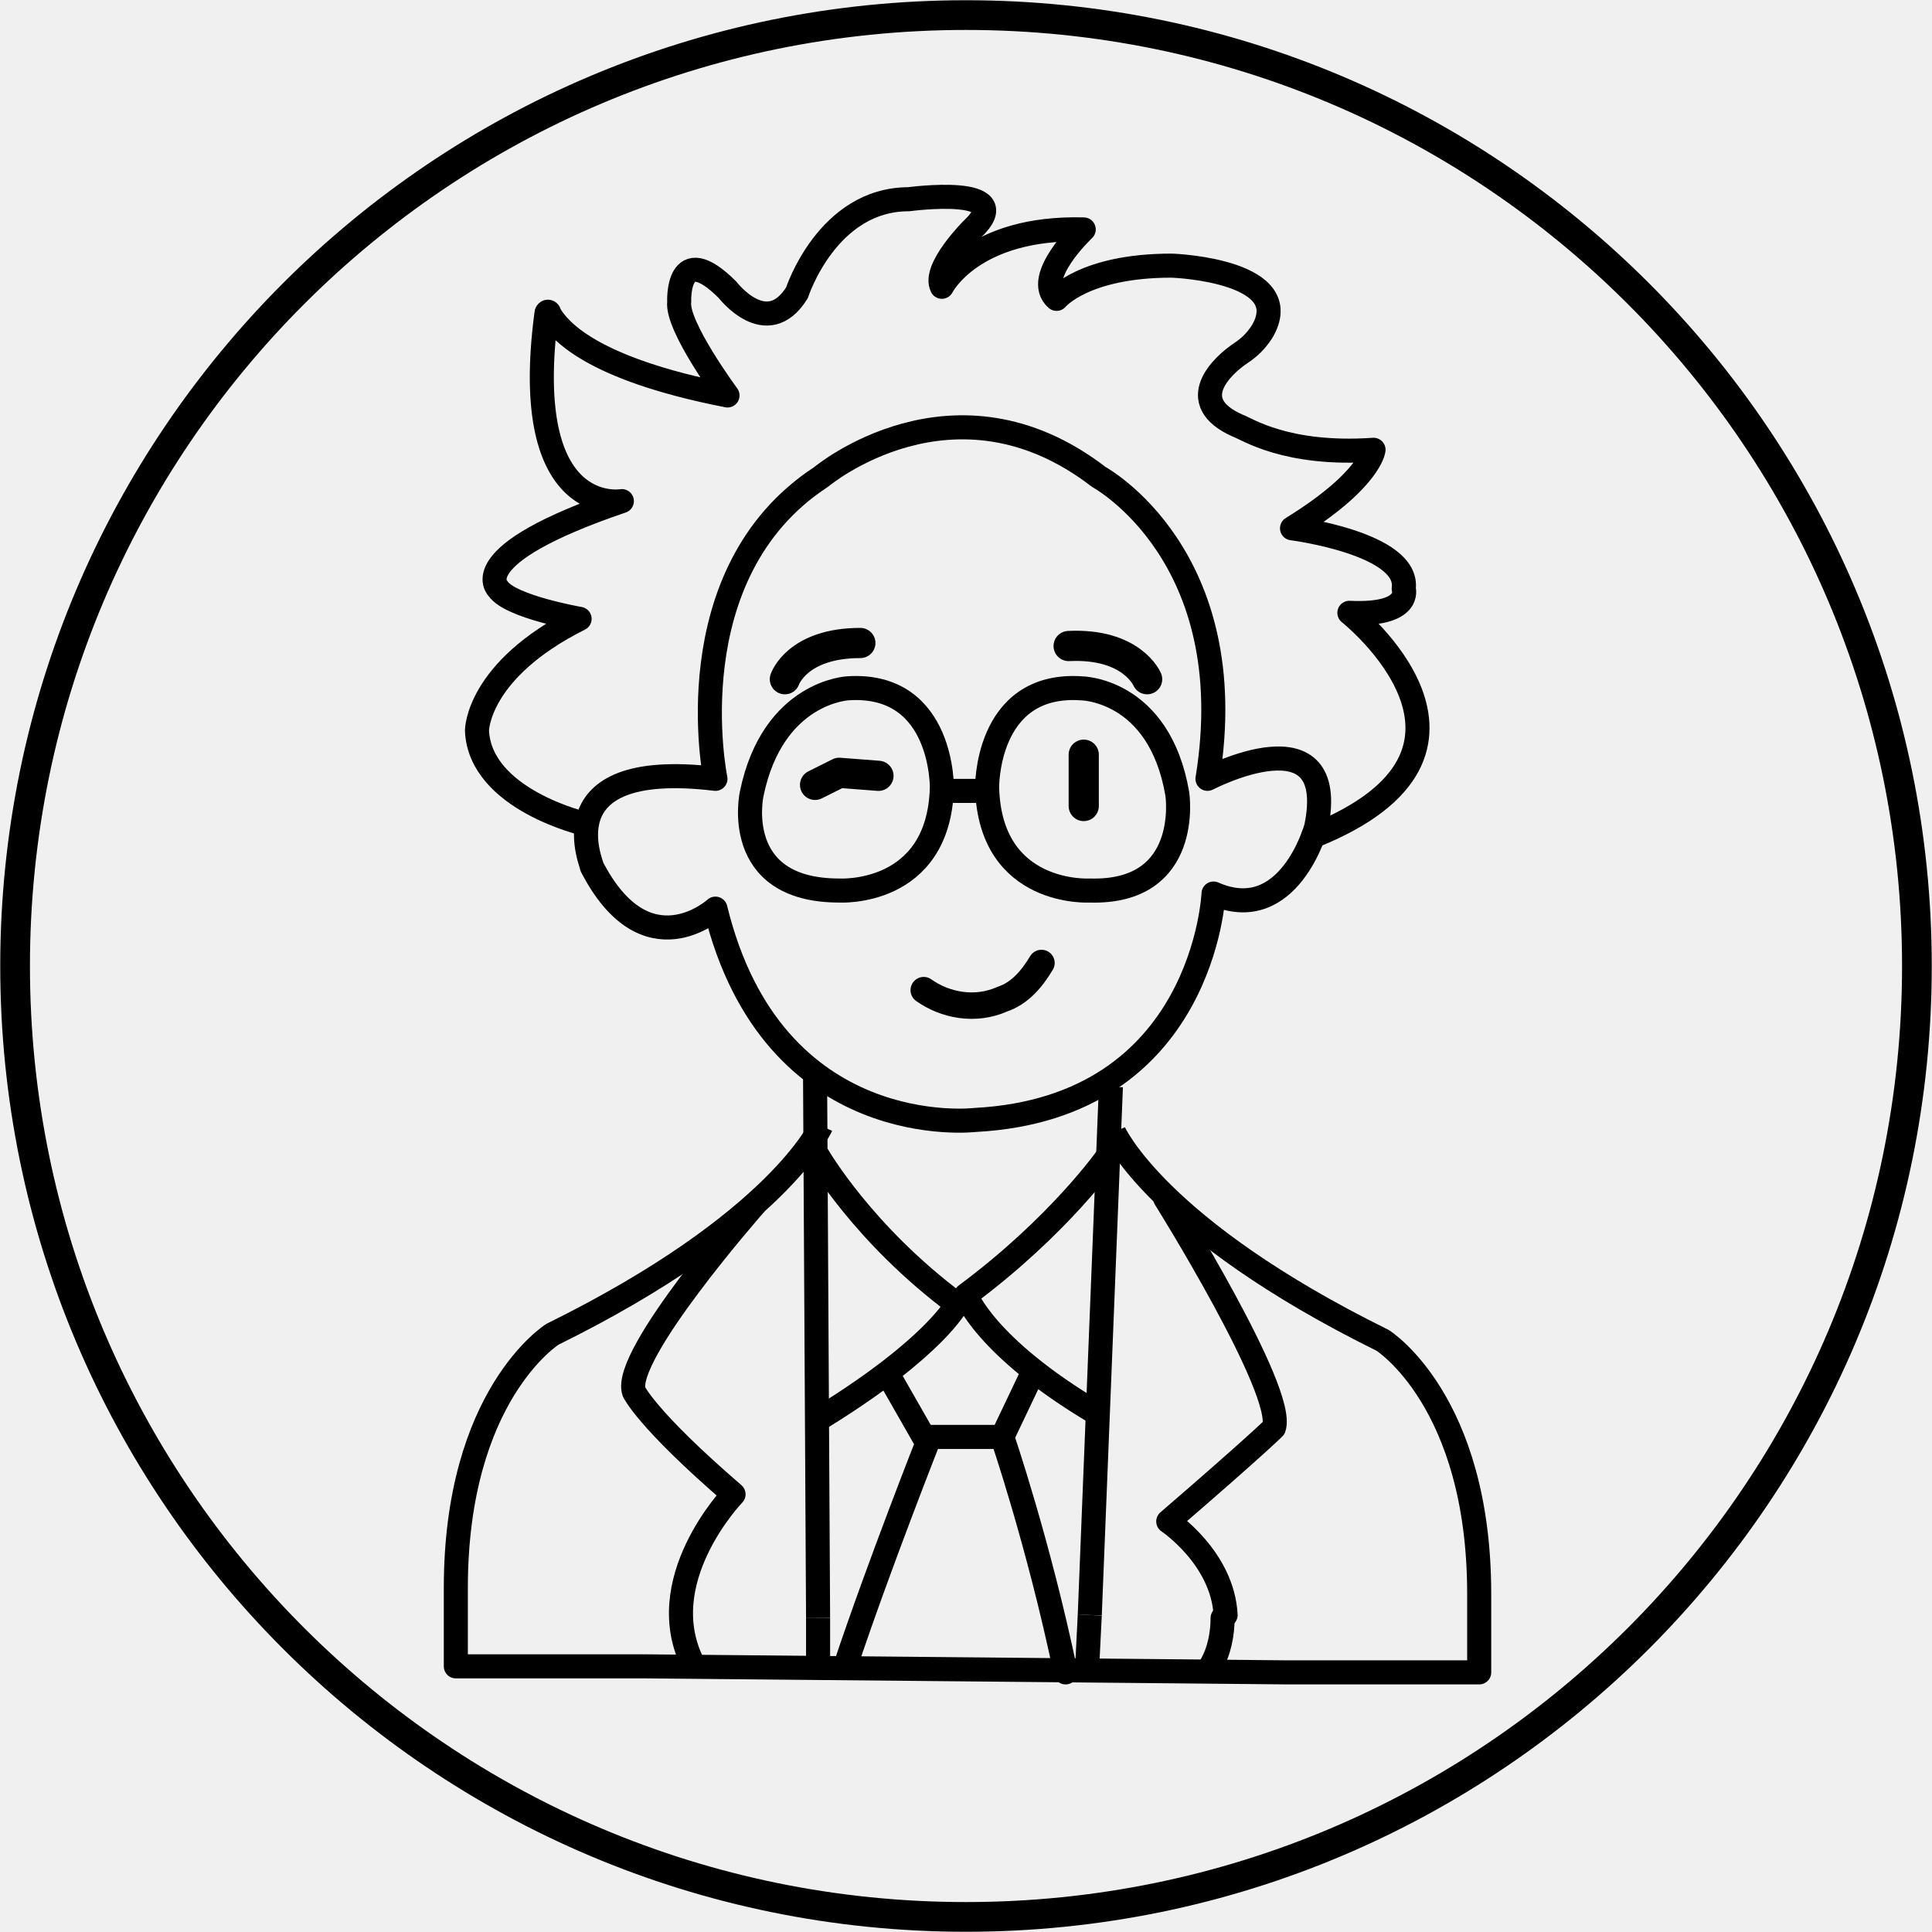
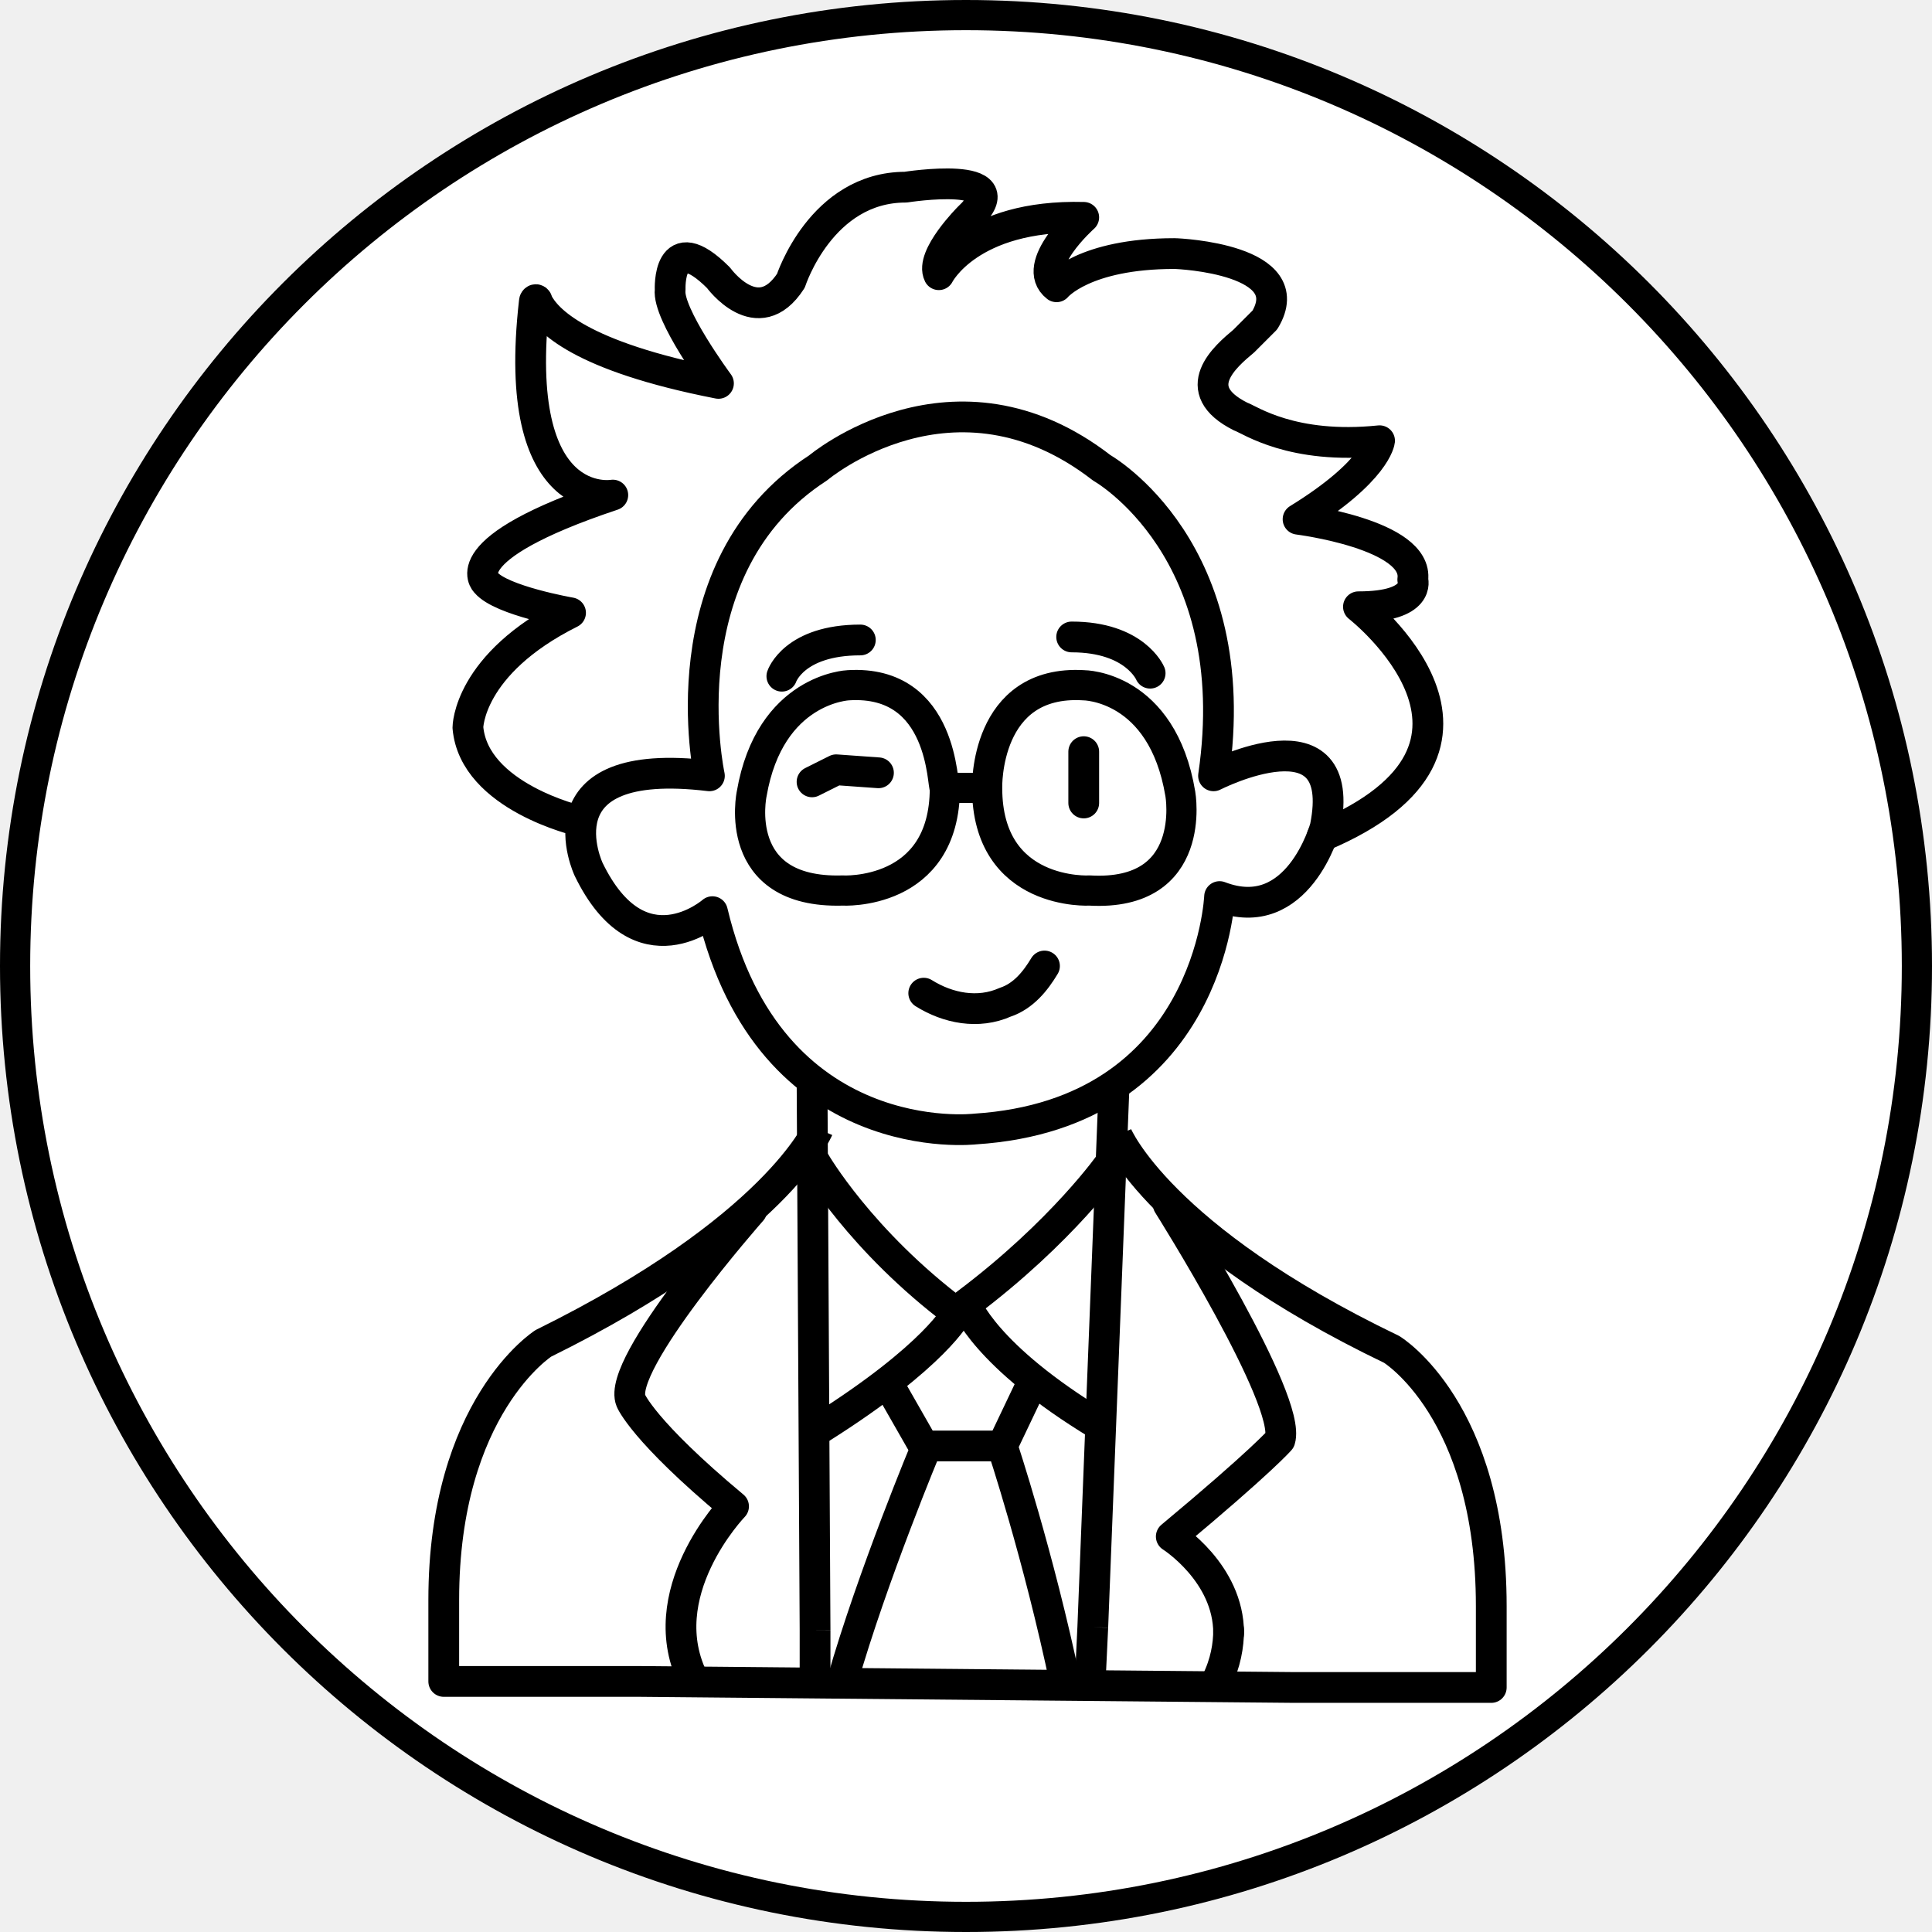
- <svg xmlns="http://www.w3.org/2000/svg" version="1.1" id="Слой_1" x="0px" y="0px" viewBox="0 0 64 64" style="enable-background:new 0 0 64 64;" xml:space="preserve">
-   <style type="text/css">
- 	.st0{fill:none;stroke:#000000;stroke-width:0.984;stroke-miterlimit:10;}
- 	.st1{fill:none;stroke:#000000;stroke-width:0.797;stroke-linejoin:round;stroke-miterlimit:10;}
- 	.st2{fill:none;stroke:#000000;stroke-width:0.797;stroke-linecap:round;stroke-linejoin:round;stroke-miterlimit:10;}
- 	.st3{fill:none;stroke:#000000;stroke-width:0.797;stroke-miterlimit:10;}
- 	.st4{stroke:#000000;stroke-linecap:round;stroke-miterlimit:10;}
- 	.st5{fill:none;stroke:#000000;stroke-width:0.876;stroke-linecap:round;stroke-linejoin:round;stroke-miterlimit:10;}
- 	.st6{stroke:#000000;stroke-linecap:round;stroke-linejoin:round;stroke-miterlimit:10;}
- </style>
-   <circle class="st0" cx="32" cy="32" r="31.5" />
-   <g>
-     <path class="st1" d="M23.7,25.8c0,0-1.4-6.8,3.5-10c0,0,4.4-3.7,9.2,0c0,0,4.8,2.6,3.6,10c0,0,4.4-2.3,3.6,1.6c0,0-0.9,3.3-3.4,2.2   c0,0-0.3,7.1-7.9,7.5c0,0-6.7,0.8-8.6-7c0,0-2.3,2.1-4.1-1.4C19.7,28.8,17.9,25.1,23.7,25.8z" />
-     <path class="st2" d="M19.4,27.3c0,0-3.5-0.8-3.6-3.1c0,0,0-2,3.4-3.7c0,0-2.3-0.4-2.7-1c0,0-1.2-1.1,4.1-2.9c0,0-3.4,0.6-2.5-6.2   c0-0.1,0.1-0.1,0.1,0c0.3,0.5,1.3,1.8,5.9,2.7c0,0-1.7-2.3-1.6-3.1c0,0-0.1-2.1,1.6-0.4c0,0,1.3,1.7,2.3,0.1c0,0,1-3.1,3.7-3.1   c0,0,3.7-0.5,2.1,1c0,0-1.3,1.3-1,1.9c0,0,1-2,4.7-1.9c0,0-1.7,1.6-0.9,2.3c0,0,0.9-1.1,3.8-1.1C39,8.8,43,9,41.8,11   c-0.2,0.3-0.4,0.5-0.7,0.7c-0.6,0.4-1.9,1.6-0.1,2.4c0.3,0.1,1.6,1,4.5,0.8c0,0-0.1,1-2.7,2.6c0,0,3.9,0.5,3.7,2   c0,0,0.3,0.9-1.8,0.8c0,0,5.8,4.6-1.2,7.4" />
-     <path class="st3" d="M28.1,22.8c0,0-2.5,0.1-3.2,3.5c0,0-0.7,3.2,2.9,3.2c0,0,3.3,0.2,3.4-3.4C31.2,26.2,31.3,22.6,28.1,22.8z" />
-     <path class="st3" d="M35.8,22.8c0,0,2.6,0,3.2,3.5c0,0,0.5,3.3-2.9,3.2c0,0-3.3,0.2-3.4-3.4C32.7,26.2,32.6,22.6,35.8,22.8z" />
-     <line class="st3" x1="31.2" y1="26.2" x2="32.7" y2="26.2" />
-     <line class="st3" x1="27.1" y1="53.6" x2="27.1" y2="55.5" />
-     <line class="st3" x1="27" y1="35.6" x2="27.1" y2="53.6" />
-     <path class="st2" d="M25,39.9c0,0-4.4,5-4,6.2c0,0,0.4,0.9,3.3,3.4c0,0-2.8,2.9-1.3,5.7l0,0" />
-     <path class="st2" d="M27.1,38.3c0,0,1.5,2.6,4.6,4.9c0,0-0.7,1.4-4.4,3.7" />
-     <path class="st2" d="M36.7,38.3c0,0-1.6,2.3-4.7,4.6c0,0,0.6,1.7,4.3,3.9" />
-     <polyline class="st2" points="29.4,45.5 30.6,47.6 33.2,47.6 34.2,45.5  " />
-     <path class="st2" d="M30.8,47.6c0,0-1.7,4.3-2.8,7.6" />
-     <path class="st2" d="M33.2,47.6c0,0,1.2,3.5,2.1,7.8" />
-     <line class="st3" x1="36.1" y1="53.5" x2="36.8" y2="36" />
-     <line class="st3" x1="36" y1="55.5" x2="36.1" y2="53.5" />
-     <path class="st2" d="M40.5,53.6c0,0.5-0.1,1.1-0.4,1.6l0,0" />
-     <path class="st2" d="M38.6,39.7c0,0,4,6.4,3.6,7.6c0,0-0.6,0.6-3.5,3.1c0,0,1.8,1.2,1.9,3.1" />
-     <path class="st1" d="M27.2,37.3c0,0-1.4,3.2-8.9,6.9c0,0-3.2,2-3.2,8.4l0,2.6l6.3,0l21.3,0.2l6.3,0l0-2.6c0-6.4-3.2-8.4-3.2-8.4   c-7.5-3.7-8.9-6.9-8.9-6.9" />
-   </g>
-   <line class="st4" x1="35.9" y1="25" x2="35.9" y2="26.7" />
-   <path class="st5" d="M34.5,31.9c-0.3,0.5-0.7,1-1.3,1.2c-0.9,0.4-1.9,0.2-2.6-0.3" />
-   <path class="st4" d="M26,22.5c0,0,0.4-1.2,2.5-1.2" />
-   <path class="st4" d="M38,22.5c0,0-0.5-1.2-2.6-1.1" />
-   <polyline class="st6" points="29.1,25.7 27.8,25.6 27,26 " />
+ <svg xmlns="http://www.w3.org/2000/svg" xml:space="preserve" id="Слой_1" x="0" y="0" style="enable-background:new 0 0 64 64" version="1.1" viewBox="0 0 64 64">
+   <style>.st1,.st2{fill:none;stroke-width:1.019;stroke-linejoin:round}.st1{stroke:#000;stroke-miterlimit:10}.st2{stroke-linecap:round}.st2,.st3,.st4,.st5{stroke:#000;stroke-miterlimit:10}.st3{fill:none}.st4,.st5{stroke-width:1.019}.st4{fill:none}.st5{stroke-linecap:round}</style>
+   <circle cx="32" cy="32" r="31.5" style="fill:#fff;stroke:#000;stroke-miterlimit:10" />
+   <path d="M23.5 25.7s-1.5-6.9 3.6-10.2c0 0 4.5-3.8 9.4 0 0 0 4.8 2.7 3.7 10.2 0 0 4.5-2.3 3.7 1.7 0 0-.9 3.3-3.5 2.3 0 0-.3 7.2-8.1 7.7 0 0-6.8.8-8.7-7.2 0 0-2.4 2.1-4.1-1.4 0 0-1.8-3.8 4-3.1z" class="st1" />
+   <path d="M19.2 27.2s-3.5-.8-3.7-3.1c0 0 0-2.1 3.4-3.8 0 0-2.3-.4-2.8-1 0 0-1.2-1.1 4.2-2.9 0 0-3.4.6-2.6-6.4 0-.1.1-.1.1 0 .3.6 1.4 1.8 6 2.7 0 0-1.7-2.3-1.6-3.1 0 0-.1-2.1 1.6-.4 0 0 1.3 1.8 2.4.1 0 0 1-3.1 3.8-3.1 0 0 3.8-.6 2.1 1 0 0-1.3 1.3-1 1.9 0 0 1-2 4.8-1.9 0 0-1.8 1.6-.9 2.3 0 0 .9-1.1 3.9-1.1.2 0 4.2.2 3 2.2l-.7.7c-.6.5-1.9 1.6-.1 2.5.3.1 1.7 1.1 4.6.8 0 0-.1 1-2.7 2.6 0 0 4 .5 3.8 2 0 0 .3.9-1.8.9 0 0 5.9 4.6-1.2 7.6" class="st2" />
+   <path d="M28.1 22.7s-2.6.1-3.2 3.6c0 0-.7 3.3 3 3.2 0 0 3.4.2 3.4-3.4-.1 0 0-3.6-3.2-3.4zM35.9 22.7s2.6 0 3.2 3.6c0 0 .6 3.4-3 3.2 0 0-3.4.2-3.4-3.4 0 0-.1-3.6 3.2-3.4zM31.2 26.1h1.5" class="st3" />
+   <path d="M27 54v2M26.9 35.7 27 54" class="st4" />
+   <path d="M24.9 40.1s-4.5 5.1-4 6.3c0 0 .4 1 3.4 3.5 0 0-2.8 2.9-1.3 5.8h0M27 38.5s1.5 2.6 4.7 5c0 0-.7 1.4-4.5 3.8M36.8 38.5s-1.6 2.3-4.8 4.7c0 0 .6 1.7 4.4 4" class="st2" />
+   <path d="m29.4 45.8 1.2 2.1h2.6l1-2.1M30.7 47.9s-1.8 4.3-2.8 7.8M33.2 47.9s1.2 3.6 2.1 7.9" class="st2" />
+   <path d="m36.2 53.9.7-17.8M36.1 56l.1-2.1" class="st4" />
+   <path d="M40.7 54c0 .5-.1 1.1-.4 1.7h0" class="st2" />
+   <path d="M38.7 39.9s4.1 6.5 3.7 7.8c0 0-.6.7-3.6 3.2 0 0 1.9 1.2 1.9 3.2" class="st2" />
+   <path d="M27.1 37.4s-1.4 3.3-9.1 7.1c0 0-3.3 2.1-3.3 8.5v2.7h6.5l21.7.2h6.5v-2.7c0-6.5-3.3-8.5-3.3-8.5-7.7-3.7-9.1-7.1-9.1-7.1" class="st1" />
+   <path d="M35.9 24.9v1.7" class="st5" />
+   <path d="M34.6 32c-.3.5-.7 1-1.3 1.2-.9.4-1.9.2-2.7-.3" class="st2" />
+   <path d="M25.9 22.4s.4-1.2 2.6-1.2M38.1 22.3s-.5-1.2-2.6-1.2" class="st5" />
+   <path d="m29.1 25.6-1.4-.1-.8.4" style="stroke:#000;stroke-width:1.019;stroke-linecap:round;stroke-linejoin:round;stroke-miterlimit:10" />
</svg>
